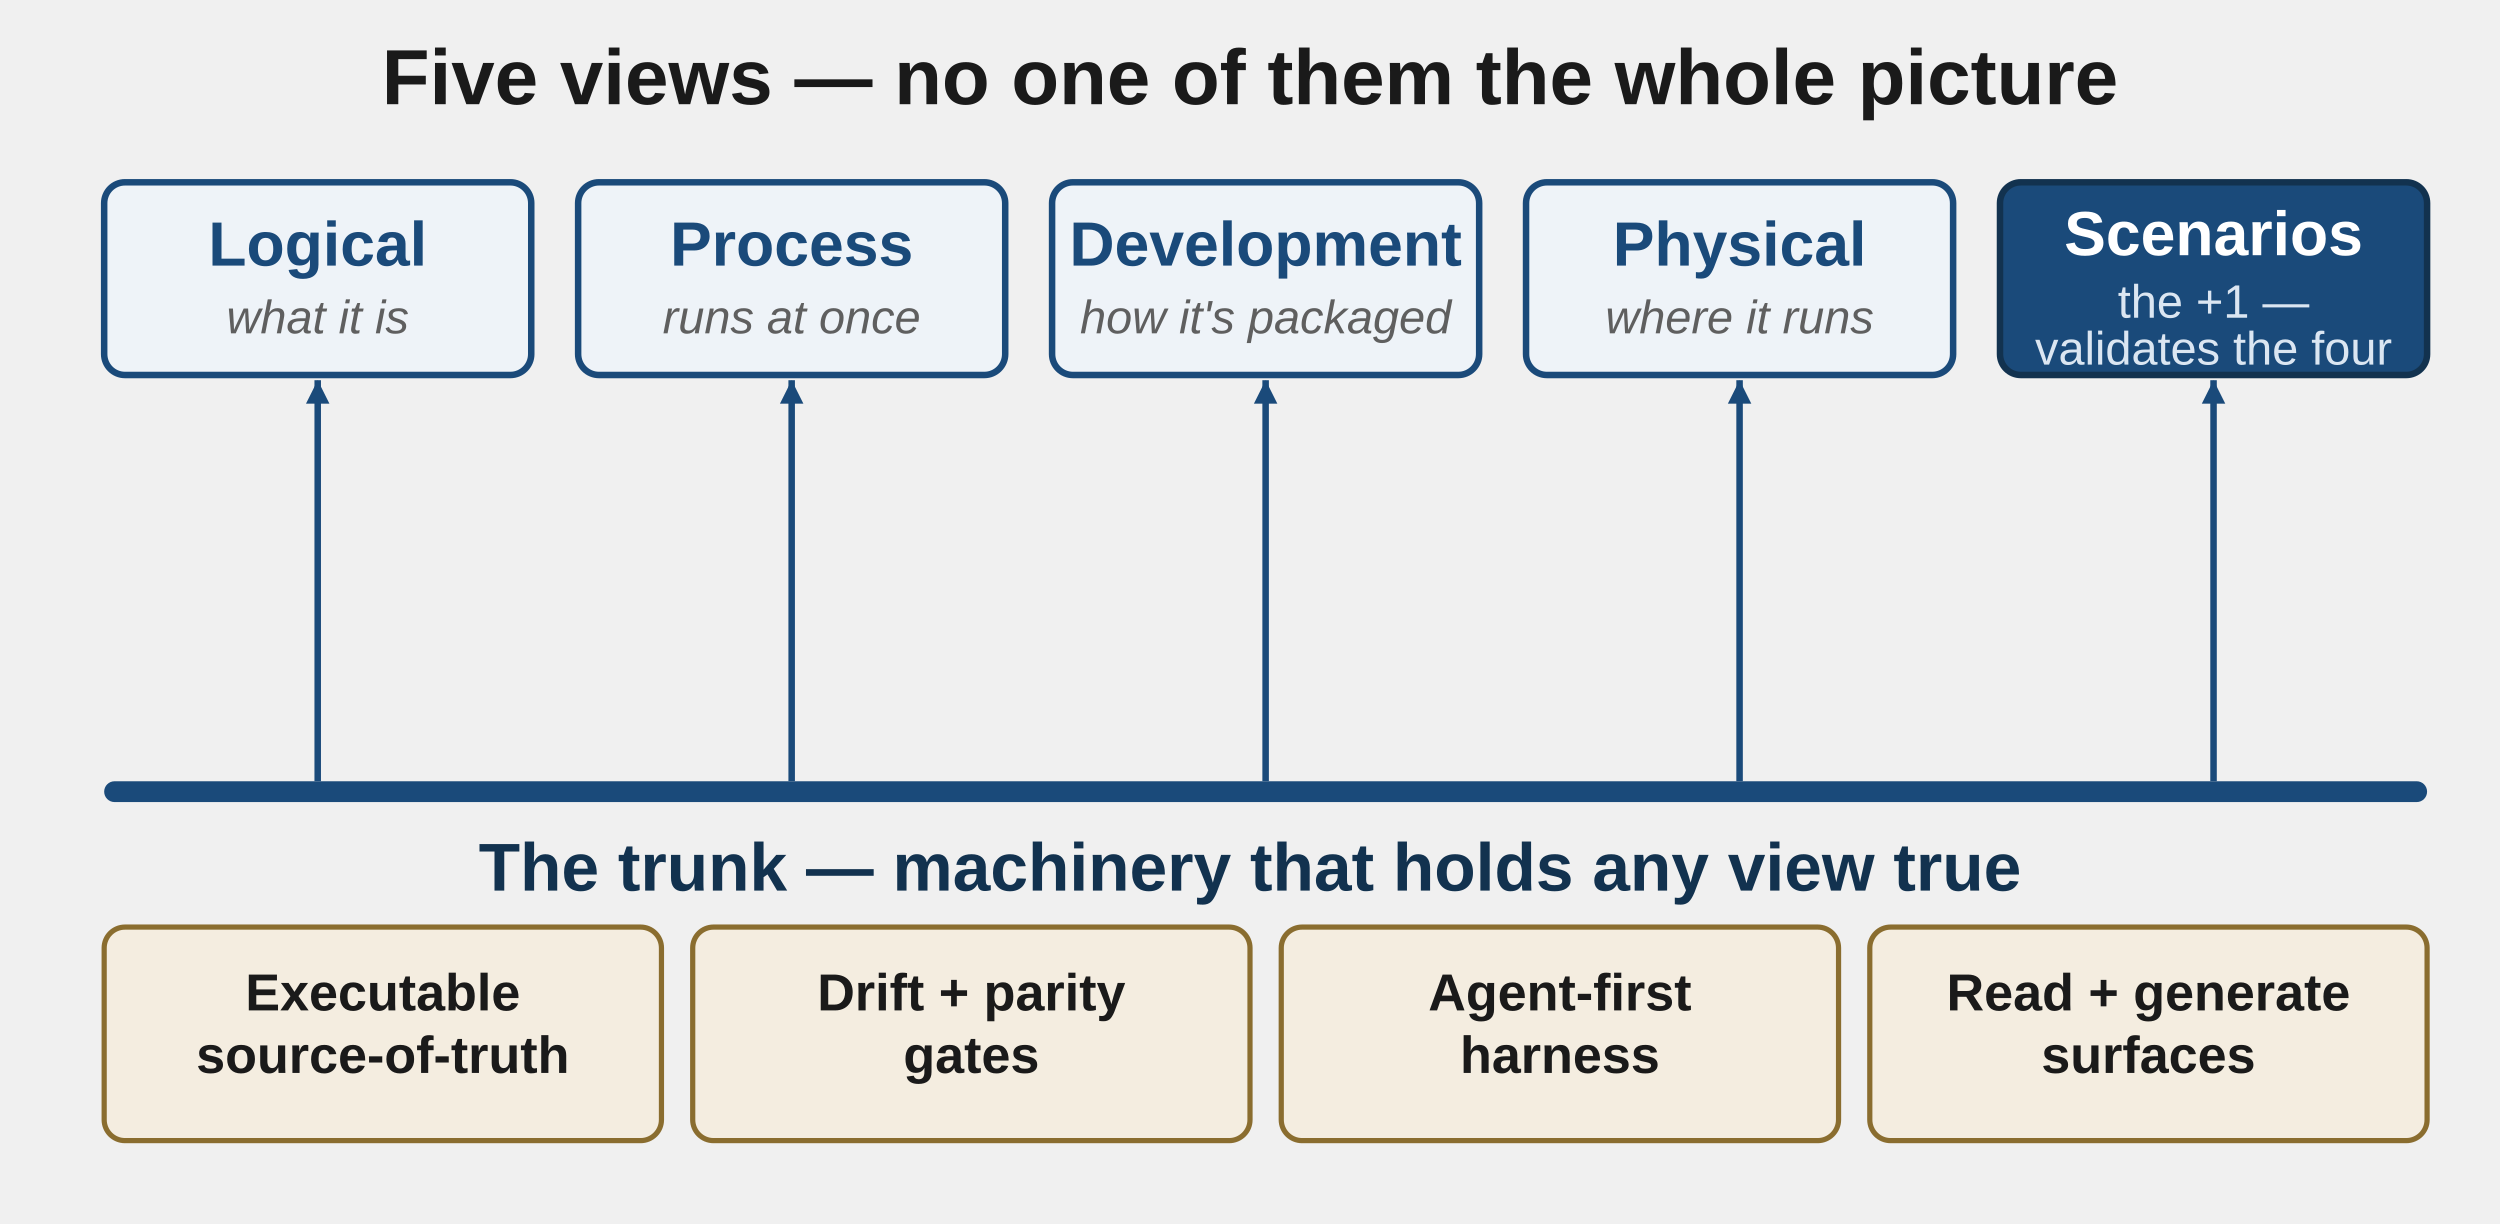
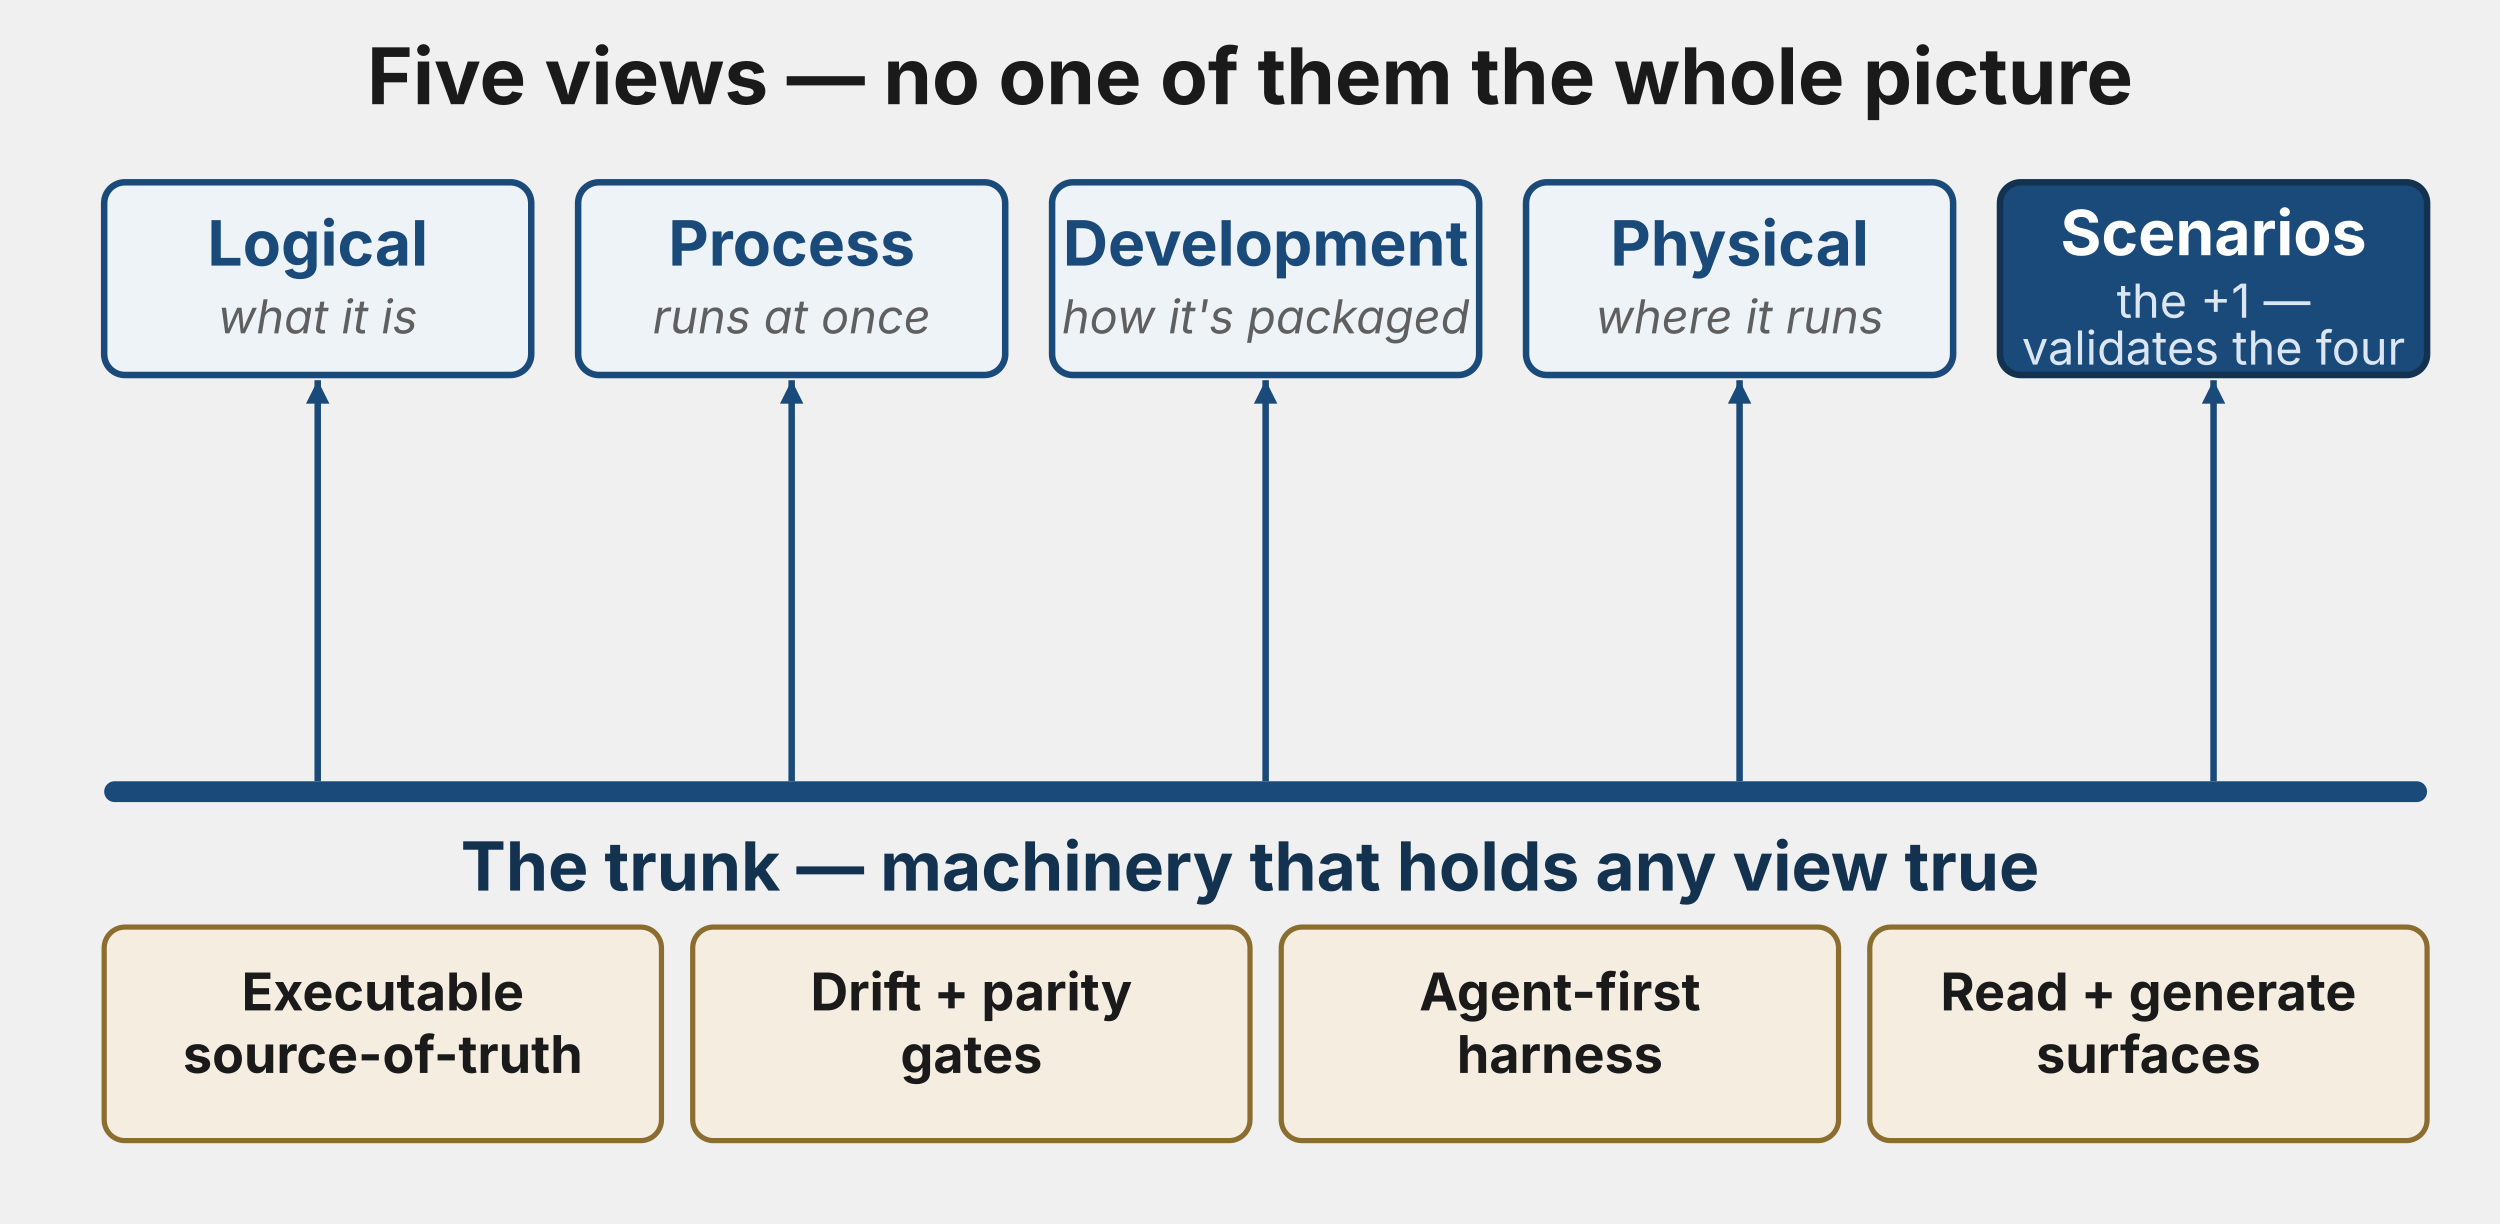
- <svg xmlns="http://www.w3.org/2000/svg" viewBox="0 0 960 470" width="960" height="470" role="group" aria-labelledby="tvTitle tvDesc" font-family="'Helvetica Neue', Arial, sans-serif">
+ <svg xmlns="http://www.w3.org/2000/svg" viewBox="0 0 960 470" width="960" height="470" role="group" aria-labelledby="tvTitle tvDesc" font-family="'Source Sans 3', -apple-system, 'Segoe UI', sans-serif">
  <defs>
    <marker id="tvUp" markerWidth="9" markerHeight="9" refX="9" refY="4.5" orient="auto" markerUnits="userSpaceOnUse">
      <path d="M0,0 L9,4.5 L0,9 Z" fill="#1a4a7a" />
    </marker>
  </defs>
  <text x="480" y="40" text-anchor="middle" font-size="30" font-weight="700" fill="#1a1a1a">Five views — no one of them the whole picture</text>
  <g>
    <rect x="40" y="70" width="164" height="74" rx="8" fill="#eef3f8" stroke="#1a4a7a" stroke-width="2.5" />
    <text x="122" y="102" text-anchor="middle" font-size="24" font-weight="700" fill="#1a4a7a">Logical</text>
    <text x="122" y="128" text-anchor="middle" font-size="18" font-style="italic" fill="#5f5f5f">what it is</text>
    <rect x="222" y="70" width="164" height="74" rx="8" fill="#eef3f8" stroke="#1a4a7a" stroke-width="2.5" />
    <text x="304" y="102" text-anchor="middle" font-size="24" font-weight="700" fill="#1a4a7a">Process</text>
    <text x="304" y="128" text-anchor="middle" font-size="18" font-style="italic" fill="#5f5f5f">runs at once</text>
    <rect x="404" y="70" width="164" height="74" rx="8" fill="#eef3f8" stroke="#1a4a7a" stroke-width="2.5" />
    <text x="486" y="102" text-anchor="middle" font-size="24" font-weight="700" fill="#1a4a7a">Development</text>
    <text x="486" y="128" text-anchor="middle" font-size="18" font-style="italic" fill="#5f5f5f">how it's packaged</text>
    <rect x="586" y="70" width="164" height="74" rx="8" fill="#eef3f8" stroke="#1a4a7a" stroke-width="2.5" />
    <text x="668" y="102" text-anchor="middle" font-size="24" font-weight="700" fill="#1a4a7a">Physical</text>
    <text x="668" y="128" text-anchor="middle" font-size="18" font-style="italic" fill="#5f5f5f">where it runs</text>
    <rect x="768" y="70" width="164" height="74" rx="8" fill="#1a4a7a" stroke="#12324f" stroke-width="2.5" />
    <text x="850" y="98" text-anchor="middle" font-size="24" font-weight="700" fill="#ffffff">Scenarios</text>
    <text x="850" y="122" text-anchor="middle" font-size="18" fill="#dbe6f2">the +1 —</text>
    <text x="850" y="140" text-anchor="middle" font-size="18" fill="#dbe6f2">validates the four</text>
  </g>
  <g stroke="#1a4a7a" stroke-width="2.5" fill="none">
    <path d="M122,300 L122,146" marker-end="url(#tvUp)" />
    <path d="M304,300 L304,146" marker-end="url(#tvUp)" />
    <path d="M486,300 L486,146" marker-end="url(#tvUp)" />
    <path d="M668,300 L668,146" marker-end="url(#tvUp)" />
    <path d="M850,300 L850,146" marker-end="url(#tvUp)" />
  </g>
  <rect x="40" y="300" width="892" height="8" rx="4" fill="#1a4a7a" />
  <text x="480" y="342" text-anchor="middle" font-size="26" font-weight="700" fill="#12324f">The trunk — machinery that holds any view true</text>
  <g>
    <rect x="40" y="356" width="214" height="82" rx="8" fill="#f4ede0" stroke="#8a6d2f" stroke-width="2" />
    <text x="147" y="388" text-anchor="middle" font-size="20" font-weight="700" fill="#1a1a1a">Executable</text>
    <text x="147" y="412" text-anchor="middle" font-size="20" font-weight="700" fill="#1a1a1a">source-of-truth</text>
    <rect x="266" y="356" width="214" height="82" rx="8" fill="#f4ede0" stroke="#8a6d2f" stroke-width="2" />
    <text x="373" y="388" text-anchor="middle" font-size="20" font-weight="700" fill="#1a1a1a">Drift + parity</text>
    <text x="373" y="412" text-anchor="middle" font-size="20" font-weight="700" fill="#1a1a1a">gates</text>
    <rect x="492" y="356" width="214" height="82" rx="8" fill="#f4ede0" stroke="#8a6d2f" stroke-width="2" />
    <text x="599" y="388" text-anchor="middle" font-size="20" font-weight="700" fill="#1a1a1a">Agent-first</text>
    <text x="599" y="412" text-anchor="middle" font-size="20" font-weight="700" fill="#1a1a1a">harness</text>
    <rect x="718" y="356" width="214" height="82" rx="8" fill="#f4ede0" stroke="#8a6d2f" stroke-width="2" />
    <text x="825" y="388" text-anchor="middle" font-size="20" font-weight="700" fill="#1a1a1a">Read + generate</text>
    <text x="825" y="412" text-anchor="middle" font-size="20" font-weight="700" fill="#1a1a1a">surfaces</text>
  </g>
</svg>
